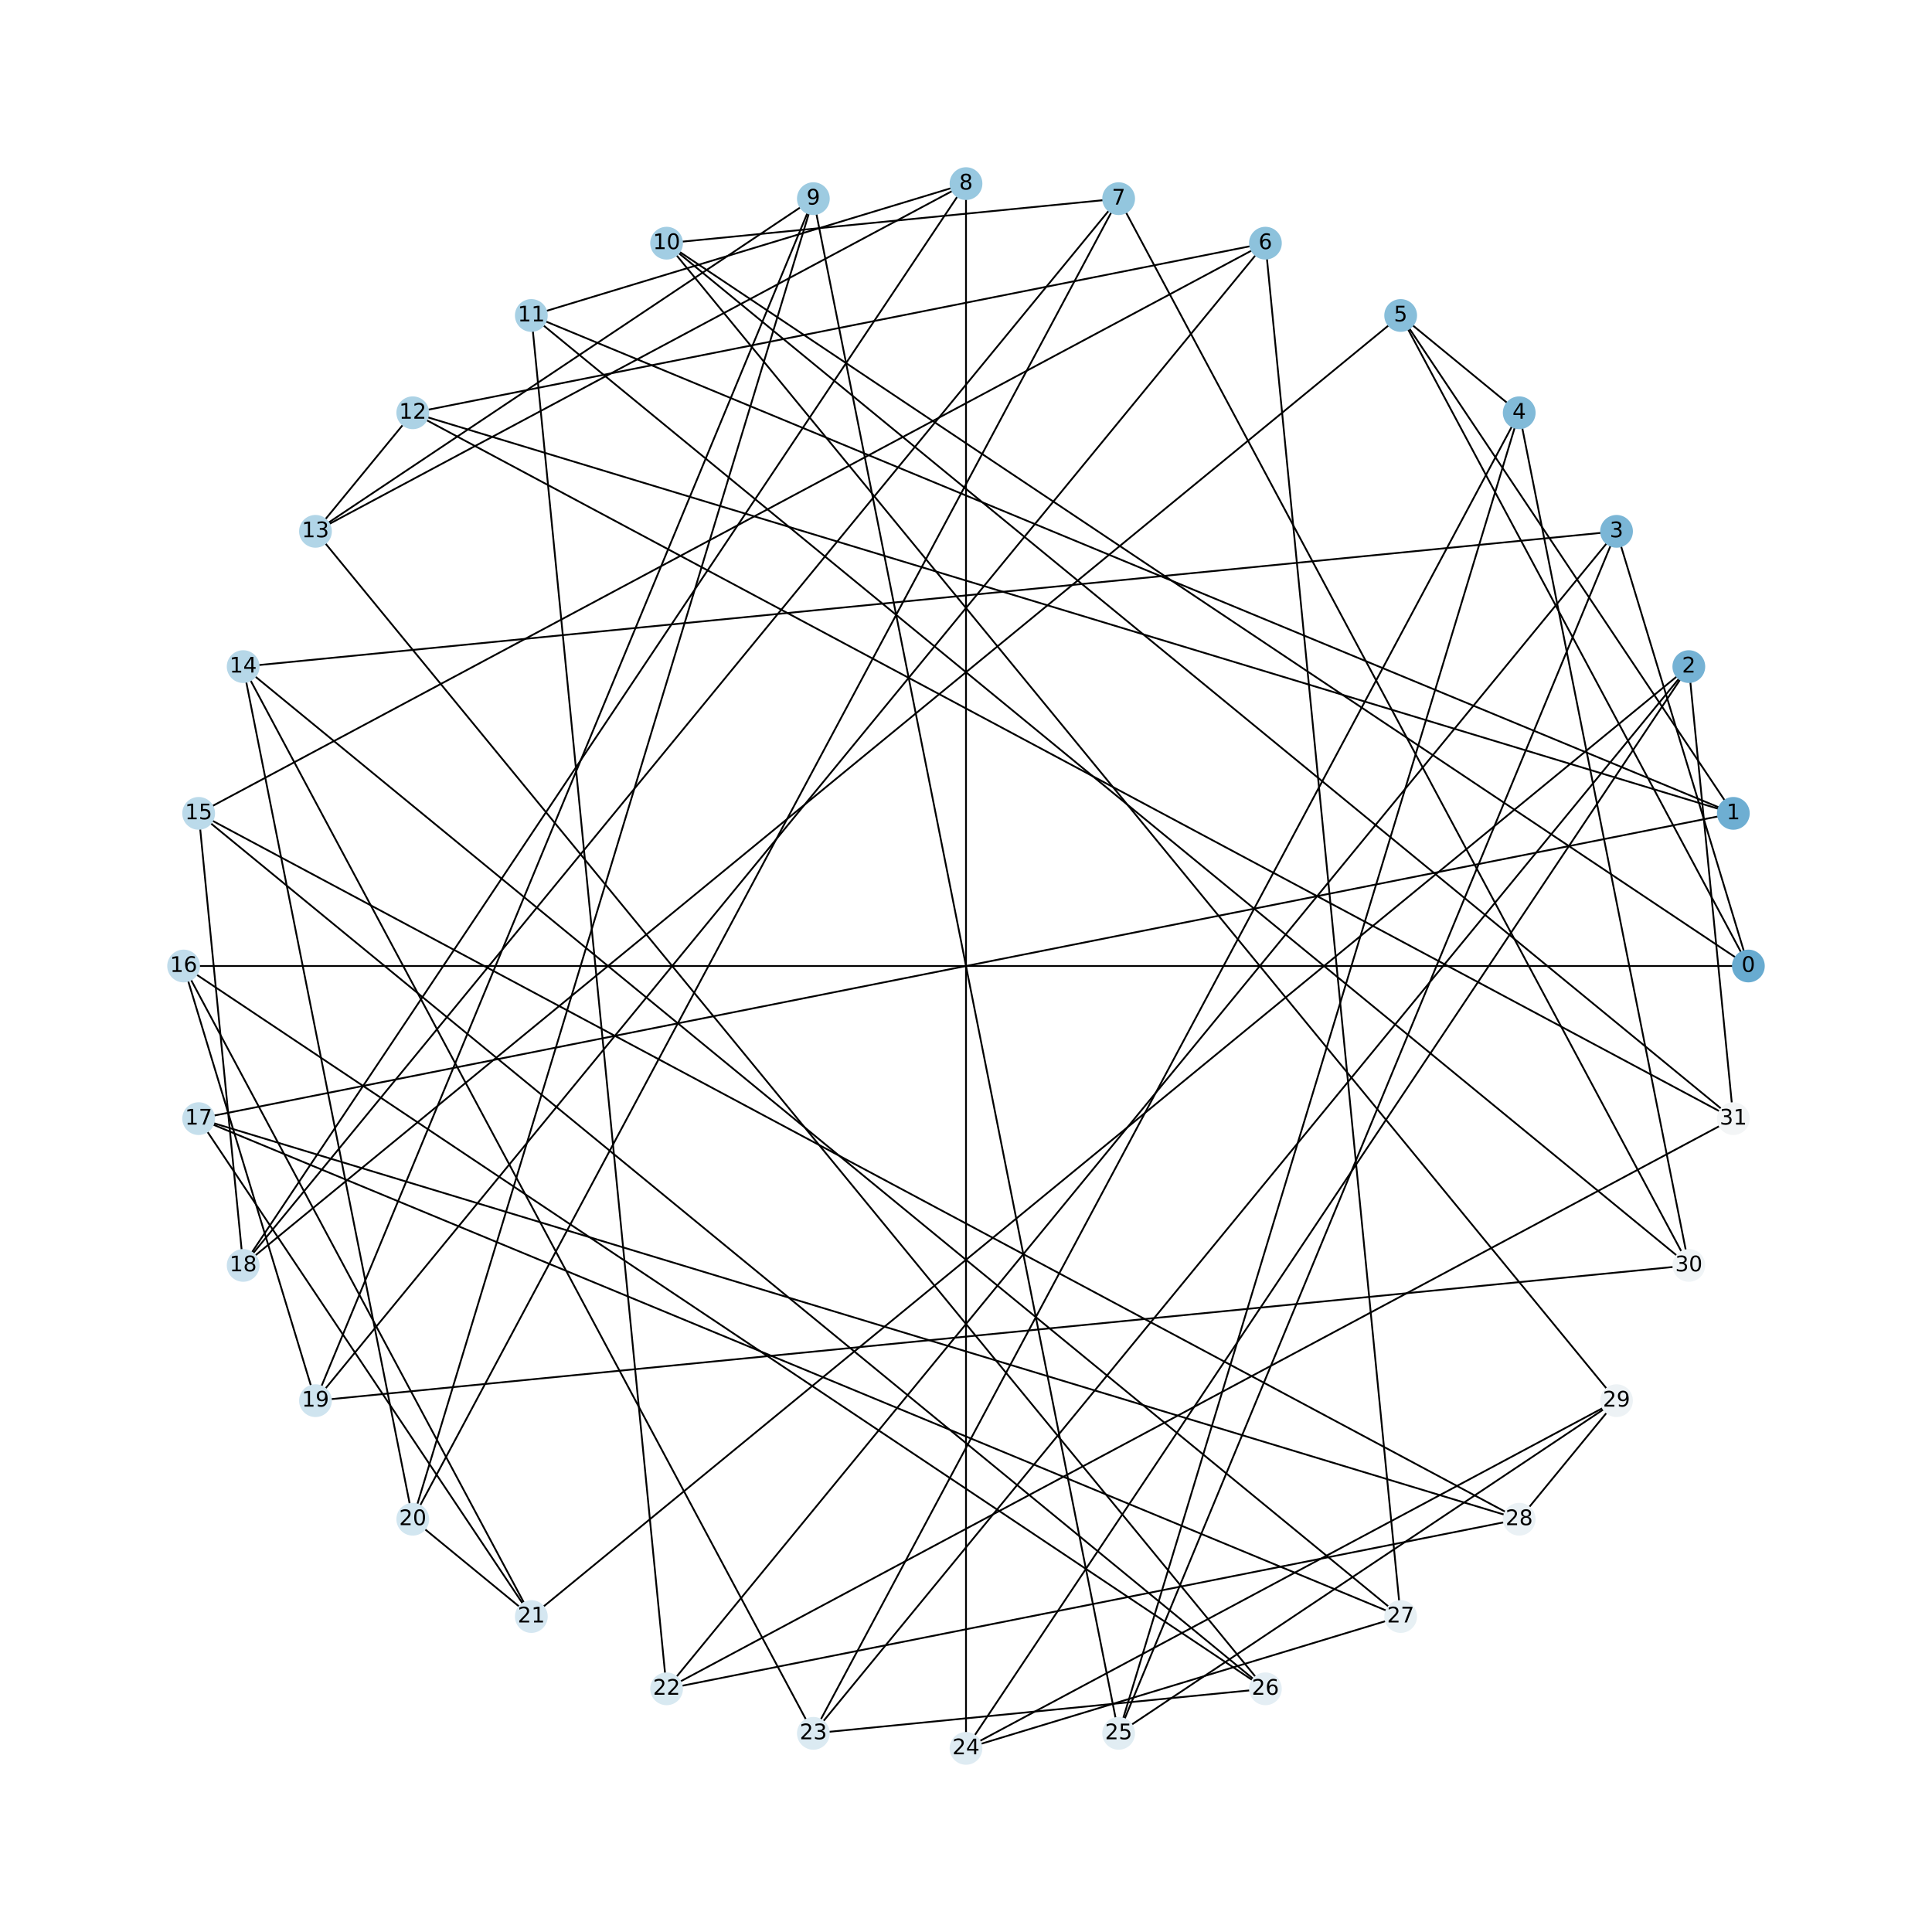
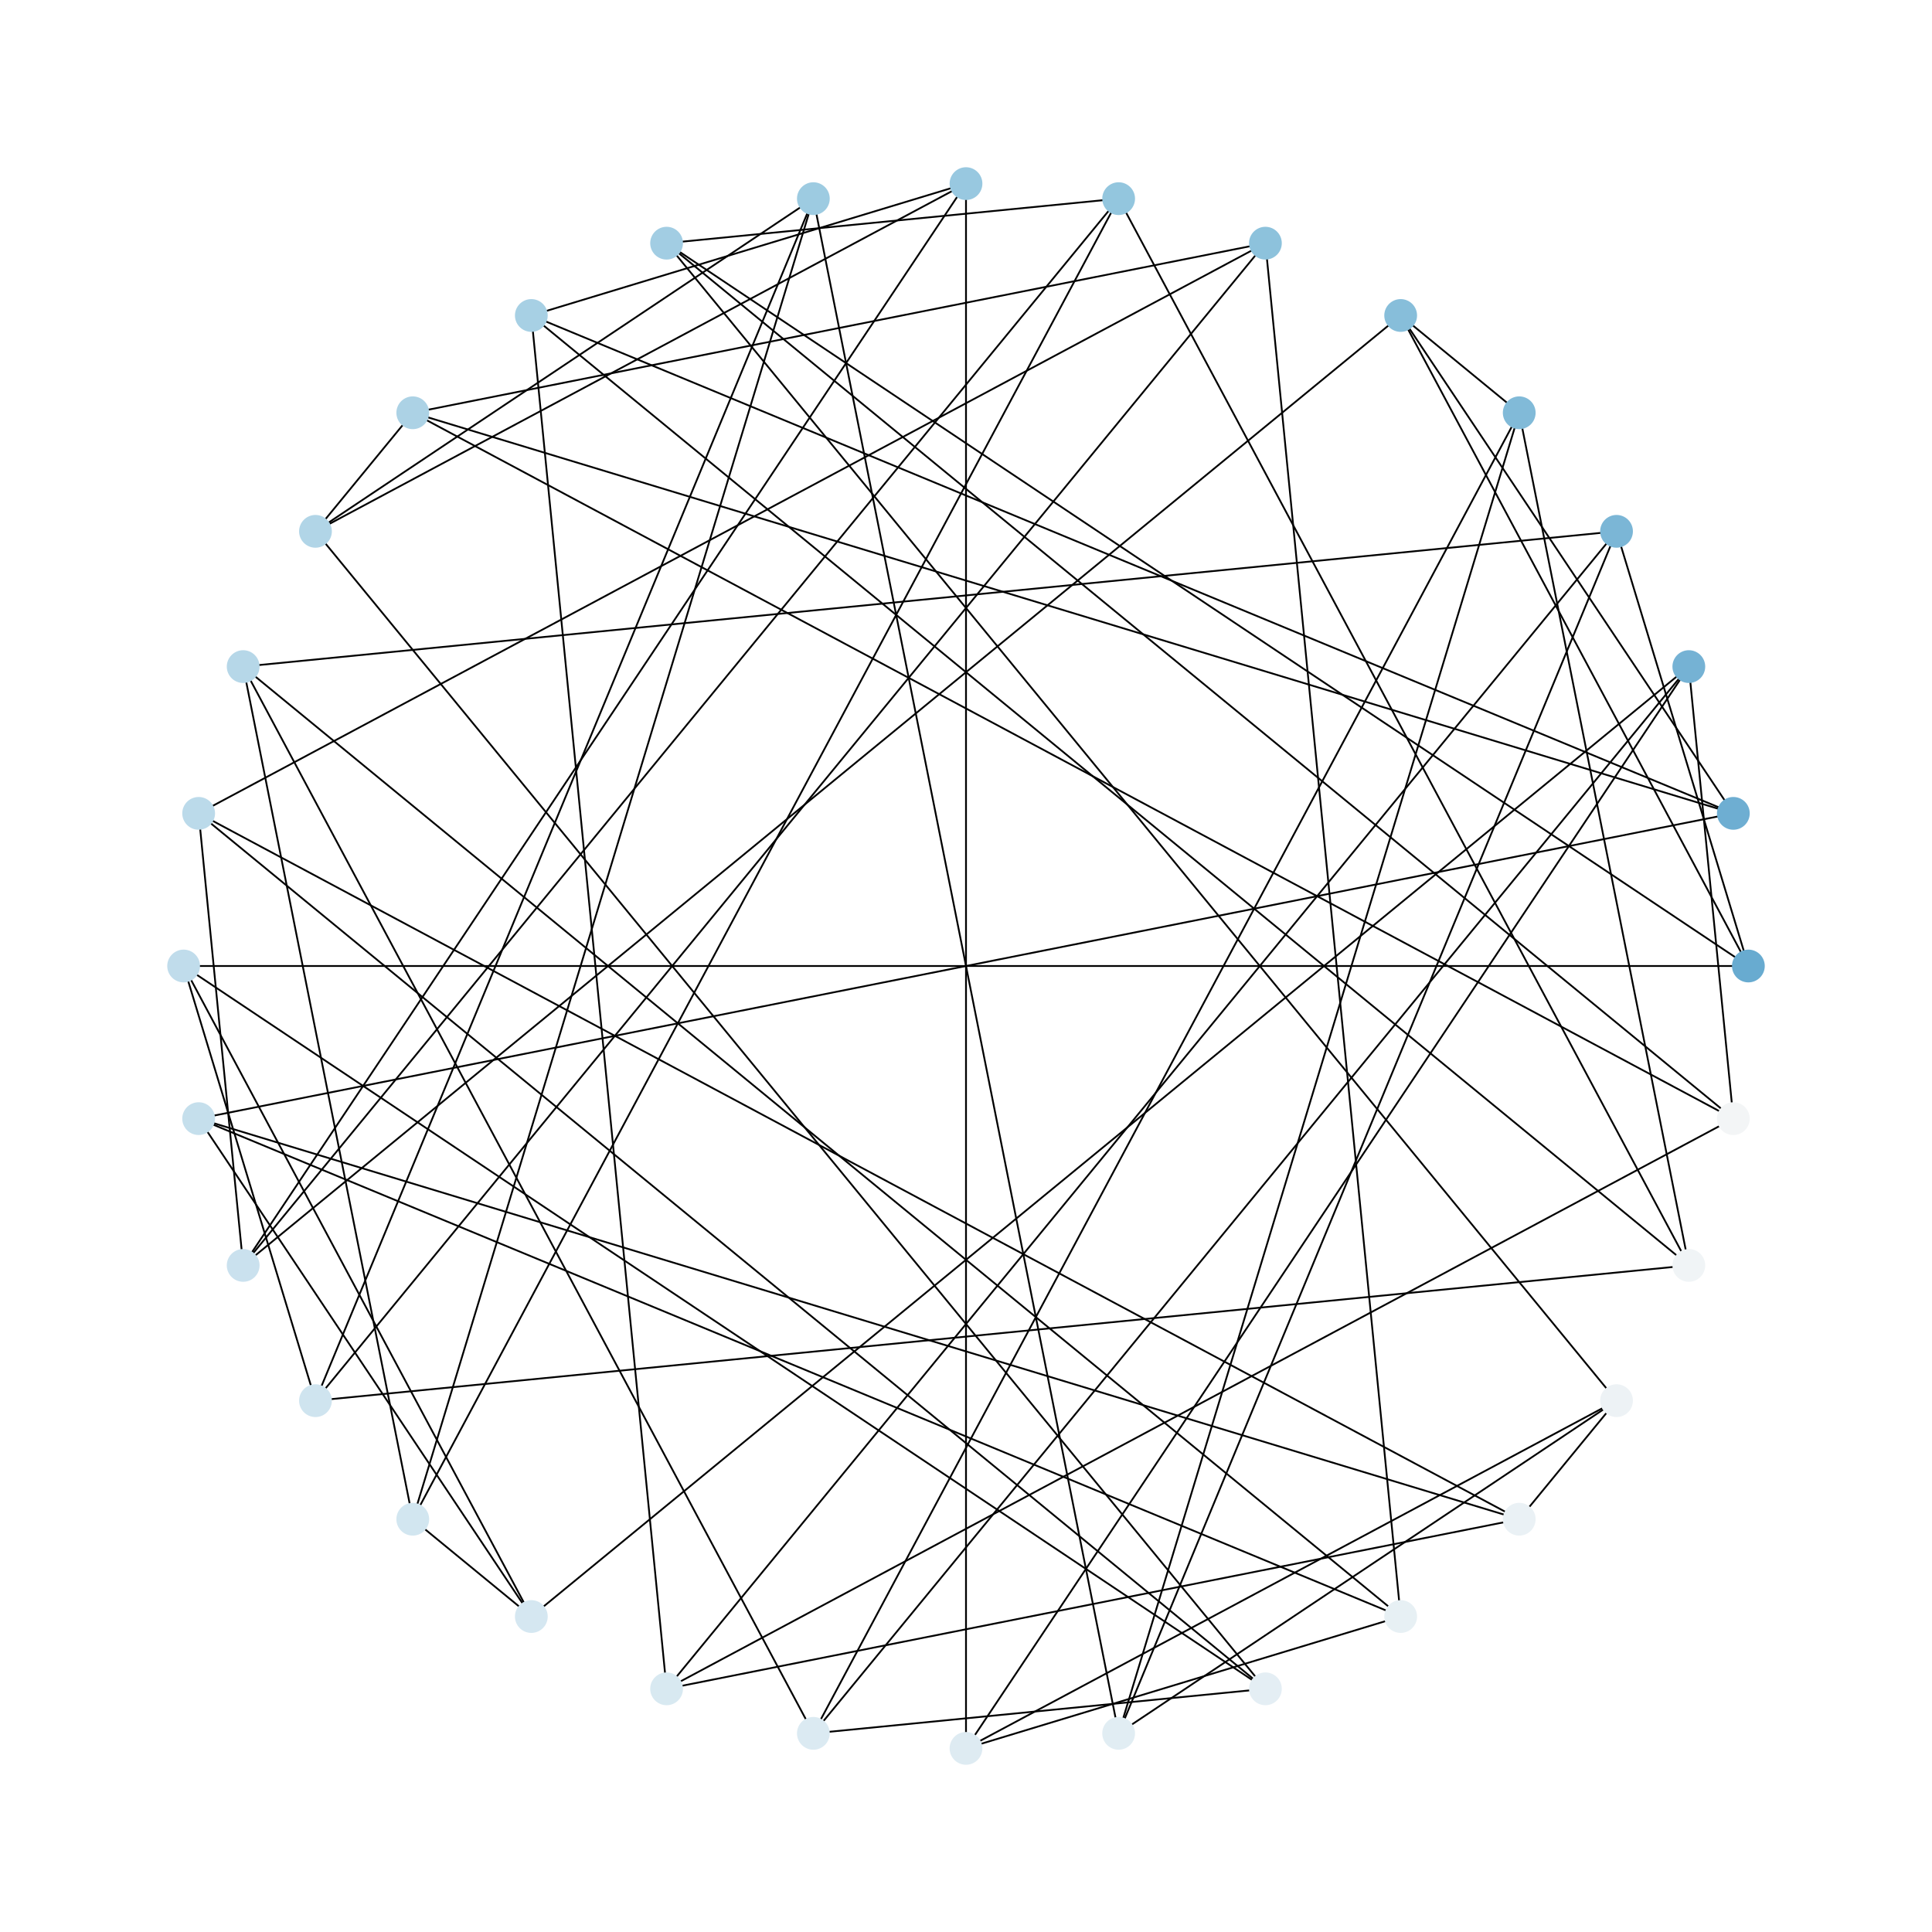
<svg xmlns="http://www.w3.org/2000/svg" xmlns:xlink="http://www.w3.org/1999/xlink" width="1080pt" height="1080pt" viewBox="0 0 1080 1080" version="1.1">
  <defs>
    <style type="text/css">*{stroke-linejoin: round; stroke-linecap: butt}</style>
  </defs>
  <g id="figure_1">
    <g id="patch_1">
      <path d="M 0 1080  L 1080 1080  L 1080 0  L 0 0  z " style="fill: #ffffff" />
    </g>
    <g id="axes_1">
      <g id="LineCollection_1">
-         <path d="M 977.355 540  L 102.645 540  " clip-path="url(#p666cc96cb4)" style="fill: none; stroke: #000000" />
-         <path d="M 977.355 540  L 903.648 297.018  " clip-path="url(#p666cc96cb4)" style="fill: none; stroke: #000000" />
-         <path d="M 977.355 540  L 372.631 135.936  " clip-path="url(#p666cc96cb4)" style="fill: none; stroke: #000000" />
-         <path d="M 977.355 540  L 782.982 176.352  " clip-path="url(#p666cc96cb4)" style="fill: none; stroke: #000000" />
-         <path d="M 102.645 540  L 176.352 782.982  " clip-path="url(#p666cc96cb4)" style="fill: none; stroke: #000000" />
-         <path d="M 102.645 540  L 707.369 944.064  " clip-path="url(#p666cc96cb4)" style="fill: none; stroke: #000000" />
-         <path d="M 102.645 540  L 297.018 903.648  " clip-path="url(#p666cc96cb4)" style="fill: none; stroke: #000000" />
-         <path d="M 903.648 297.018  L 135.936 372.631  " clip-path="url(#p666cc96cb4)" style="fill: none; stroke: #000000" />
-         <path d="M 903.648 297.018  L 625.324 968.952  " clip-path="url(#p666cc96cb4)" style="fill: none; stroke: #000000" />
-         <path d="M 903.648 297.018  L 372.631 944.064  " clip-path="url(#p666cc96cb4)" style="fill: none; stroke: #000000" />
-         <path d="M 372.631 135.936  L 625.324 111.048  " clip-path="url(#p666cc96cb4)" style="fill: none; stroke: #000000" />
-         <path d="M 372.631 135.936  L 968.952 625.324  " clip-path="url(#p666cc96cb4)" style="fill: none; stroke: #000000" />
-         <path d="M 372.631 135.936  L 903.648 782.982  " clip-path="url(#p666cc96cb4)" style="fill: none; stroke: #000000" />
-         <path d="M 782.982 176.352  L 968.952 454.676  " clip-path="url(#p666cc96cb4)" style="fill: none; stroke: #000000" />
-         <path d="M 782.982 176.352  L 849.257 230.743  " clip-path="url(#p666cc96cb4)" style="fill: none; stroke: #000000" />
-         <path d="M 782.982 176.352  L 135.936 707.369  " clip-path="url(#p666cc96cb4)" style="fill: none; stroke: #000000" />
-         <path d="M 968.952 454.676  L 111.048 625.324  " clip-path="url(#p666cc96cb4)" style="fill: none; stroke: #000000" />
-         <path d="M 968.952 454.676  L 230.743 230.743  " clip-path="url(#p666cc96cb4)" style="fill: none; stroke: #000000" />
-         <path d="M 968.952 454.676  L 297.018 176.352  " clip-path="url(#p666cc96cb4)" style="fill: none; stroke: #000000" />
-         <path d="M 111.048 625.324  L 297.018 903.648  " clip-path="url(#p666cc96cb4)" style="fill: none; stroke: #000000" />
-         <path d="M 111.048 625.324  L 849.257 849.257  " clip-path="url(#p666cc96cb4)" style="fill: none; stroke: #000000" />
-         <path d="M 111.048 625.324  L 782.982 903.648  " clip-path="url(#p666cc96cb4)" style="fill: none; stroke: #000000" />
-         <path d="M 230.743 230.743  L 707.369 135.936  " clip-path="url(#p666cc96cb4)" style="fill: none; stroke: #000000" />
-         <path d="M 230.743 230.743  L 968.952 625.324  " clip-path="url(#p666cc96cb4)" style="fill: none; stroke: #000000" />
-         <path d="M 230.743 230.743  L 176.352 297.018  " clip-path="url(#p666cc96cb4)" style="fill: none; stroke: #000000" />
-         <path d="M 297.018 176.352  L 540 102.645  " clip-path="url(#p666cc96cb4)" style="fill: none; stroke: #000000" />
-         <path d="M 297.018 176.352  L 372.631 944.064  " clip-path="url(#p666cc96cb4)" style="fill: none; stroke: #000000" />
-         <path d="M 297.018 176.352  L 944.064 707.369  " clip-path="url(#p666cc96cb4)" style="fill: none; stroke: #000000" />
-         <path d="M 944.064 372.631  L 454.676 968.952  " clip-path="url(#p666cc96cb4)" style="fill: none; stroke: #000000" />
-         <path d="M 944.064 372.631  L 968.952 625.324  " clip-path="url(#p666cc96cb4)" style="fill: none; stroke: #000000" />
-         <path d="M 944.064 372.631  L 540 977.355  " clip-path="url(#p666cc96cb4)" style="fill: none; stroke: #000000" />
-         <path d="M 944.064 372.631  L 297.018 903.648  " clip-path="url(#p666cc96cb4)" style="fill: none; stroke: #000000" />
-         <path d="M 454.676 968.952  L 849.257 230.743  " clip-path="url(#p666cc96cb4)" style="fill: none; stroke: #000000" />
-         <path d="M 454.676 968.952  L 135.936 372.631  " clip-path="url(#p666cc96cb4)" style="fill: none; stroke: #000000" />
-         <path d="M 454.676 968.952  L 707.369 944.064  " clip-path="url(#p666cc96cb4)" style="fill: none; stroke: #000000" />
-         <path d="M 968.952 625.324  L 372.631 944.064  " clip-path="url(#p666cc96cb4)" style="fill: none; stroke: #000000" />
-         <path d="M 540 977.355  L 540 102.645  " clip-path="url(#p666cc96cb4)" style="fill: none; stroke: #000000" />
-         <path d="M 540 977.355  L 782.982 903.648  " clip-path="url(#p666cc96cb4)" style="fill: none; stroke: #000000" />
-         <path d="M 540 977.355  L 903.648 782.982  " clip-path="url(#p666cc96cb4)" style="fill: none; stroke: #000000" />
-         <path d="M 297.018 903.648  L 230.743 849.257  " clip-path="url(#p666cc96cb4)" style="fill: none; stroke: #000000" />
-         <path d="M 135.936 372.631  L 782.982 903.648  " clip-path="url(#p666cc96cb4)" style="fill: none; stroke: #000000" />
-         <path d="M 135.936 372.631  L 230.743 849.257  " clip-path="url(#p666cc96cb4)" style="fill: none; stroke: #000000" />
-         <path d="M 625.324 968.952  L 849.257 230.743  " clip-path="url(#p666cc96cb4)" style="fill: none; stroke: #000000" />
-         <path d="M 625.324 968.952  L 454.676 111.048  " clip-path="url(#p666cc96cb4)" style="fill: none; stroke: #000000" />
-         <path d="M 625.324 968.952  L 903.648 782.982  " clip-path="url(#p666cc96cb4)" style="fill: none; stroke: #000000" />
-         <path d="M 372.631 944.064  L 849.257 849.257  " clip-path="url(#p666cc96cb4)" style="fill: none; stroke: #000000" />
-         <path d="M 849.257 230.743  L 944.064 707.369  " clip-path="url(#p666cc96cb4)" style="fill: none; stroke: #000000" />
-         <path d="M 944.064 707.369  L 625.324 111.048  " clip-path="url(#p666cc96cb4)" style="fill: none; stroke: #000000" />
-         <path d="M 944.064 707.369  L 176.352 782.982  " clip-path="url(#p666cc96cb4)" style="fill: none; stroke: #000000" />
-         <path d="M 135.936 707.369  L 625.324 111.048  " clip-path="url(#p666cc96cb4)" style="fill: none; stroke: #000000" />
-         <path d="M 135.936 707.369  L 540 102.645  " clip-path="url(#p666cc96cb4)" style="fill: none; stroke: #000000" />
-         <path d="M 135.936 707.369  L 111.048 454.676  " clip-path="url(#p666cc96cb4)" style="fill: none; stroke: #000000" />
-         <path d="M 707.369 135.936  L 176.352 782.982  " clip-path="url(#p666cc96cb4)" style="fill: none; stroke: #000000" />
-         <path d="M 707.369 135.936  L 782.982 903.648  " clip-path="url(#p666cc96cb4)" style="fill: none; stroke: #000000" />
-         <path d="M 707.369 135.936  L 111.048 454.676  " clip-path="url(#p666cc96cb4)" style="fill: none; stroke: #000000" />
-         <path d="M 176.352 782.982  L 454.676 111.048  " clip-path="url(#p666cc96cb4)" style="fill: none; stroke: #000000" />
-         <path d="M 111.048 454.676  L 849.257 849.257  " clip-path="url(#p666cc96cb4)" style="fill: none; stroke: #000000" />
-         <path d="M 111.048 454.676  L 707.369 944.064  " clip-path="url(#p666cc96cb4)" style="fill: none; stroke: #000000" />
-         <path d="M 625.324 111.048  L 230.743 849.257  " clip-path="url(#p666cc96cb4)" style="fill: none; stroke: #000000" />
-         <path d="M 230.743 849.257  L 454.676 111.048  " clip-path="url(#p666cc96cb4)" style="fill: none; stroke: #000000" />
-         <path d="M 540 102.645  L 176.352 297.018  " clip-path="url(#p666cc96cb4)" style="fill: none; stroke: #000000" />
-         <path d="M 176.352 297.018  L 454.676 111.048  " clip-path="url(#p666cc96cb4)" style="fill: none; stroke: #000000" />
-         <path d="M 176.352 297.018  L 707.369 944.064  " clip-path="url(#p666cc96cb4)" style="fill: none; stroke: #000000" />
-         <path d="M 903.648 782.982  L 849.257 849.257  " clip-path="url(#p666cc96cb4)" style="fill: none; stroke: #000000" />
+         <path d="M 977.355 540  L 102.645 540  " clip-path="url(#p5a6d6ef300)" style="fill: none; stroke: #000000" />
+         <path d="M 977.355 540  L 903.648 297.018  " clip-path="url(#p5a6d6ef300)" style="fill: none; stroke: #000000" />
+         <path d="M 977.355 540  L 372.631 135.936  " clip-path="url(#p5a6d6ef300)" style="fill: none; stroke: #000000" />
+         <path d="M 977.355 540  L 782.982 176.352  " clip-path="url(#p5a6d6ef300)" style="fill: none; stroke: #000000" />
+         <path d="M 102.645 540  L 176.352 782.982  " clip-path="url(#p5a6d6ef300)" style="fill: none; stroke: #000000" />
+         <path d="M 102.645 540  L 707.369 944.064  " clip-path="url(#p5a6d6ef300)" style="fill: none; stroke: #000000" />
+         <path d="M 102.645 540  L 297.018 903.648  " clip-path="url(#p5a6d6ef300)" style="fill: none; stroke: #000000" />
+         <path d="M 903.648 297.018  L 135.936 372.631  " clip-path="url(#p5a6d6ef300)" style="fill: none; stroke: #000000" />
+         <path d="M 903.648 297.018  L 625.324 968.952  " clip-path="url(#p5a6d6ef300)" style="fill: none; stroke: #000000" />
+         <path d="M 903.648 297.018  L 372.631 944.064  " clip-path="url(#p5a6d6ef300)" style="fill: none; stroke: #000000" />
+         <path d="M 372.631 135.936  L 625.324 111.048  " clip-path="url(#p5a6d6ef300)" style="fill: none; stroke: #000000" />
+         <path d="M 372.631 135.936  L 968.952 625.324  " clip-path="url(#p5a6d6ef300)" style="fill: none; stroke: #000000" />
+         <path d="M 372.631 135.936  L 903.648 782.982  " clip-path="url(#p5a6d6ef300)" style="fill: none; stroke: #000000" />
+         <path d="M 782.982 176.352  L 968.952 454.676  " clip-path="url(#p5a6d6ef300)" style="fill: none; stroke: #000000" />
+         <path d="M 782.982 176.352  L 849.257 230.743  " clip-path="url(#p5a6d6ef300)" style="fill: none; stroke: #000000" />
+         <path d="M 782.982 176.352  L 135.936 707.369  " clip-path="url(#p5a6d6ef300)" style="fill: none; stroke: #000000" />
+         <path d="M 968.952 454.676  L 111.048 625.324  " clip-path="url(#p5a6d6ef300)" style="fill: none; stroke: #000000" />
+         <path d="M 968.952 454.676  L 230.743 230.743  " clip-path="url(#p5a6d6ef300)" style="fill: none; stroke: #000000" />
+         <path d="M 968.952 454.676  L 297.018 176.352  " clip-path="url(#p5a6d6ef300)" style="fill: none; stroke: #000000" />
+         <path d="M 111.048 625.324  L 297.018 903.648  " clip-path="url(#p5a6d6ef300)" style="fill: none; stroke: #000000" />
+         <path d="M 111.048 625.324  L 849.257 849.257  " clip-path="url(#p5a6d6ef300)" style="fill: none; stroke: #000000" />
+         <path d="M 111.048 625.324  L 782.982 903.648  " clip-path="url(#p5a6d6ef300)" style="fill: none; stroke: #000000" />
+         <path d="M 230.743 230.743  L 707.369 135.936  " clip-path="url(#p5a6d6ef300)" style="fill: none; stroke: #000000" />
+         <path d="M 230.743 230.743  L 968.952 625.324  " clip-path="url(#p5a6d6ef300)" style="fill: none; stroke: #000000" />
+         <path d="M 230.743 230.743  L 176.352 297.018  " clip-path="url(#p5a6d6ef300)" style="fill: none; stroke: #000000" />
+         <path d="M 297.018 176.352  L 540 102.645  " clip-path="url(#p5a6d6ef300)" style="fill: none; stroke: #000000" />
+         <path d="M 297.018 176.352  L 372.631 944.064  " clip-path="url(#p5a6d6ef300)" style="fill: none; stroke: #000000" />
+         <path d="M 297.018 176.352  L 944.064 707.369  " clip-path="url(#p5a6d6ef300)" style="fill: none; stroke: #000000" />
+         <path d="M 944.064 372.631  L 454.676 968.952  " clip-path="url(#p5a6d6ef300)" style="fill: none; stroke: #000000" />
+         <path d="M 944.064 372.631  L 968.952 625.324  " clip-path="url(#p5a6d6ef300)" style="fill: none; stroke: #000000" />
+         <path d="M 944.064 372.631  L 540 977.355  " clip-path="url(#p5a6d6ef300)" style="fill: none; stroke: #000000" />
+         <path d="M 944.064 372.631  L 297.018 903.648  " clip-path="url(#p5a6d6ef300)" style="fill: none; stroke: #000000" />
+         <path d="M 454.676 968.952  L 849.257 230.743  " clip-path="url(#p5a6d6ef300)" style="fill: none; stroke: #000000" />
+         <path d="M 454.676 968.952  L 135.936 372.631  " clip-path="url(#p5a6d6ef300)" style="fill: none; stroke: #000000" />
+         <path d="M 454.676 968.952  L 707.369 944.064  " clip-path="url(#p5a6d6ef300)" style="fill: none; stroke: #000000" />
+         <path d="M 968.952 625.324  L 372.631 944.064  " clip-path="url(#p5a6d6ef300)" style="fill: none; stroke: #000000" />
+         <path d="M 540 977.355  L 540 102.645  " clip-path="url(#p5a6d6ef300)" style="fill: none; stroke: #000000" />
+         <path d="M 540 977.355  L 782.982 903.648  " clip-path="url(#p5a6d6ef300)" style="fill: none; stroke: #000000" />
+         <path d="M 540 977.355  L 903.648 782.982  " clip-path="url(#p5a6d6ef300)" style="fill: none; stroke: #000000" />
+         <path d="M 297.018 903.648  L 230.743 849.257  " clip-path="url(#p5a6d6ef300)" style="fill: none; stroke: #000000" />
+         <path d="M 135.936 372.631  L 782.982 903.648  " clip-path="url(#p5a6d6ef300)" style="fill: none; stroke: #000000" />
+         <path d="M 135.936 372.631  L 230.743 849.257  " clip-path="url(#p5a6d6ef300)" style="fill: none; stroke: #000000" />
+         <path d="M 625.324 968.952  L 849.257 230.743  " clip-path="url(#p5a6d6ef300)" style="fill: none; stroke: #000000" />
+         <path d="M 625.324 968.952  L 454.676 111.048  " clip-path="url(#p5a6d6ef300)" style="fill: none; stroke: #000000" />
+         <path d="M 625.324 968.952  L 903.648 782.982  " clip-path="url(#p5a6d6ef300)" style="fill: none; stroke: #000000" />
+         <path d="M 372.631 944.064  L 849.257 849.257  " clip-path="url(#p5a6d6ef300)" style="fill: none; stroke: #000000" />
+         <path d="M 849.257 230.743  L 944.064 707.369  " clip-path="url(#p5a6d6ef300)" style="fill: none; stroke: #000000" />
+         <path d="M 944.064 707.369  L 625.324 111.048  " clip-path="url(#p5a6d6ef300)" style="fill: none; stroke: #000000" />
+         <path d="M 944.064 707.369  L 176.352 782.982  " clip-path="url(#p5a6d6ef300)" style="fill: none; stroke: #000000" />
+         <path d="M 135.936 707.369  L 625.324 111.048  " clip-path="url(#p5a6d6ef300)" style="fill: none; stroke: #000000" />
+         <path d="M 135.936 707.369  L 540 102.645  " clip-path="url(#p5a6d6ef300)" style="fill: none; stroke: #000000" />
+         <path d="M 135.936 707.369  L 111.048 454.676  " clip-path="url(#p5a6d6ef300)" style="fill: none; stroke: #000000" />
+         <path d="M 707.369 135.936  L 176.352 782.982  " clip-path="url(#p5a6d6ef300)" style="fill: none; stroke: #000000" />
+         <path d="M 707.369 135.936  L 782.982 903.648  " clip-path="url(#p5a6d6ef300)" style="fill: none; stroke: #000000" />
+         <path d="M 707.369 135.936  L 111.048 454.676  " clip-path="url(#p5a6d6ef300)" style="fill: none; stroke: #000000" />
+         <path d="M 176.352 782.982  L 454.676 111.048  " clip-path="url(#p5a6d6ef300)" style="fill: none; stroke: #000000" />
+         <path d="M 111.048 454.676  L 849.257 849.257  " clip-path="url(#p5a6d6ef300)" style="fill: none; stroke: #000000" />
+         <path d="M 111.048 454.676  L 707.369 944.064  " clip-path="url(#p5a6d6ef300)" style="fill: none; stroke: #000000" />
+         <path d="M 625.324 111.048  L 230.743 849.257  " clip-path="url(#p5a6d6ef300)" style="fill: none; stroke: #000000" />
+         <path d="M 230.743 849.257  L 454.676 111.048  " clip-path="url(#p5a6d6ef300)" style="fill: none; stroke: #000000" />
+         <path d="M 540 102.645  L 176.352 297.018  " clip-path="url(#p5a6d6ef300)" style="fill: none; stroke: #000000" />
+         <path d="M 176.352 297.018  L 454.676 111.048  " clip-path="url(#p5a6d6ef300)" style="fill: none; stroke: #000000" />
+         <path d="M 176.352 297.018  L 707.369 944.064  " clip-path="url(#p5a6d6ef300)" style="fill: none; stroke: #000000" />
+         <path d="M 903.648 782.982  L 849.257 849.257  " clip-path="url(#p5a6d6ef300)" style="fill: none; stroke: #000000" />
      </g>
      <g id="PathCollection_1">
        <defs>
-           <path id="C0_0_6e56ae3060" d="M 0 8.66  C 2.297 8.66 4.5 7.748 6.124 6.124  C 7.748 4.5 8.66 2.297 8.66 -0  C 8.66 -2.297 7.748 -4.5 6.124 -6.124  C 4.5 -7.748 2.297 -8.66 0 -8.66  C -2.297 -8.66 -4.5 -7.748 -6.124 -6.124  C -7.748 -4.5 -8.66 -2.297 -8.66 0  C -8.66 2.297 -7.748 4.5 -6.124 6.124  C -4.5 7.748 -2.297 8.66 0 8.66  z " />
+           <path id="C0_0_132dcc57a0" d="M 0 8.66  C 2.297 8.66 4.5 7.748 6.124 6.124  C 7.748 4.5 8.66 2.297 8.66 -0  C 8.66 -2.297 7.748 -4.5 6.124 -6.124  C 4.5 -7.748 2.297 -8.66 0 -8.66  C -2.297 -8.66 -4.5 -7.748 -6.124 -6.124  C -7.748 -4.5 -8.66 -2.297 -8.66 0  C -8.66 2.297 -7.748 4.5 -6.124 6.124  C -4.5 7.748 -2.297 8.66 0 8.66  z " />
        </defs>
-         <g clip-path="url(#p666cc96cb4)">
-           <use xlink:href="#C0_0_6e56ae3060" x="977.355" y="540" style="fill: #68abd0; stroke: #68abd0" />
+         <g clip-path="url(#p5a6d6ef300)">
+           <use xlink:href="#C0_0_132dcc57a0" x="977.355" y="540" style="fill: #68abd0; stroke: #68abd0" />
        </g>
-         <g clip-path="url(#p666cc96cb4)">
-           <use xlink:href="#C0_0_6e56ae3060" x="102.645" y="540" style="fill: #c0dceb; stroke: #c0dceb" />
+         <g clip-path="url(#p5a6d6ef300)">
+           <use xlink:href="#C0_0_132dcc57a0" x="102.645" y="540" style="fill: #c0dceb; stroke: #c0dceb" />
        </g>
-         <g clip-path="url(#p666cc96cb4)">
-           <use xlink:href="#C0_0_6e56ae3060" x="903.648" y="297.018" style="fill: #7bb6d6; stroke: #7bb6d6" />
+         <g clip-path="url(#p5a6d6ef300)">
+           <use xlink:href="#C0_0_132dcc57a0" x="903.648" y="297.018" style="fill: #7bb6d6; stroke: #7bb6d6" />
        </g>
-         <g clip-path="url(#p666cc96cb4)">
-           <use xlink:href="#C0_0_6e56ae3060" x="372.631" y="135.936" style="fill: #a2cde3; stroke: #a2cde3" />
+         <g clip-path="url(#p5a6d6ef300)">
+           <use xlink:href="#C0_0_132dcc57a0" x="372.631" y="135.936" style="fill: #a2cde3; stroke: #a2cde3" />
        </g>
-         <g clip-path="url(#p666cc96cb4)">
-           <use xlink:href="#C0_0_6e56ae3060" x="782.982" y="176.352" style="fill: #87beda; stroke: #87beda" />
+         <g clip-path="url(#p5a6d6ef300)">
+           <use xlink:href="#C0_0_132dcc57a0" x="782.982" y="176.352" style="fill: #87beda; stroke: #87beda" />
        </g>
-         <g clip-path="url(#p666cc96cb4)">
-           <use xlink:href="#C0_0_6e56ae3060" x="968.952" y="454.676" style="fill: #6eaed2; stroke: #6eaed2" />
+         <g clip-path="url(#p5a6d6ef300)">
+           <use xlink:href="#C0_0_132dcc57a0" x="968.952" y="454.676" style="fill: #6eaed2; stroke: #6eaed2" />
        </g>
-         <g clip-path="url(#p666cc96cb4)">
-           <use xlink:href="#C0_0_6e56ae3060" x="111.048" y="625.324" style="fill: #c5dfec; stroke: #c5dfec" />
+         <g clip-path="url(#p5a6d6ef300)">
+           <use xlink:href="#C0_0_132dcc57a0" x="111.048" y="625.324" style="fill: #c5dfec; stroke: #c5dfec" />
        </g>
-         <g clip-path="url(#p666cc96cb4)">
-           <use xlink:href="#C0_0_6e56ae3060" x="230.743" y="230.743" style="fill: #acd2e5; stroke: #acd2e5" />
+         <g clip-path="url(#p5a6d6ef300)">
+           <use xlink:href="#C0_0_132dcc57a0" x="230.743" y="230.743" style="fill: #acd2e5; stroke: #acd2e5" />
        </g>
-         <g clip-path="url(#p666cc96cb4)">
-           <use xlink:href="#C0_0_6e56ae3060" x="297.018" y="176.352" style="fill: #a7d0e4; stroke: #a7d0e4" />
+         <g clip-path="url(#p5a6d6ef300)">
+           <use xlink:href="#C0_0_132dcc57a0" x="297.018" y="176.352" style="fill: #a7d0e4; stroke: #a7d0e4" />
        </g>
-         <g clip-path="url(#p666cc96cb4)">
-           <use xlink:href="#C0_0_6e56ae3060" x="944.064" y="372.631" style="fill: #75b2d4; stroke: #75b2d4" />
+         <g clip-path="url(#p5a6d6ef300)">
+           <use xlink:href="#C0_0_132dcc57a0" x="944.064" y="372.631" style="fill: #75b2d4; stroke: #75b2d4" />
        </g>
-         <g clip-path="url(#p666cc96cb4)">
-           <use xlink:href="#C0_0_6e56ae3060" x="454.676" y="968.952" style="fill: #dbeaf2; stroke: #dbeaf2" />
+         <g clip-path="url(#p5a6d6ef300)">
+           <use xlink:href="#C0_0_132dcc57a0" x="454.676" y="968.952" style="fill: #dbeaf2; stroke: #dbeaf2" />
        </g>
-         <g clip-path="url(#p666cc96cb4)">
-           <use xlink:href="#C0_0_6e56ae3060" x="968.952" y="625.324" style="fill: #f3f5f6; stroke: #f3f5f6" />
+         <g clip-path="url(#p5a6d6ef300)">
+           <use xlink:href="#C0_0_132dcc57a0" x="968.952" y="625.324" style="fill: #f3f5f6; stroke: #f3f5f6" />
        </g>
-         <g clip-path="url(#p666cc96cb4)">
-           <use xlink:href="#C0_0_6e56ae3060" x="540" y="977.355" style="fill: #deebf2; stroke: #deebf2" />
+         <g clip-path="url(#p5a6d6ef300)">
+           <use xlink:href="#C0_0_132dcc57a0" x="540" y="977.355" style="fill: #deebf2; stroke: #deebf2" />
        </g>
-         <g clip-path="url(#p666cc96cb4)">
-           <use xlink:href="#C0_0_6e56ae3060" x="297.018" y="903.648" style="fill: #d5e7f1; stroke: #d5e7f1" />
+         <g clip-path="url(#p5a6d6ef300)">
+           <use xlink:href="#C0_0_132dcc57a0" x="297.018" y="903.648" style="fill: #d5e7f1; stroke: #d5e7f1" />
        </g>
-         <g clip-path="url(#p666cc96cb4)">
-           <use xlink:href="#C0_0_6e56ae3060" x="135.936" y="372.631" style="fill: #b6d7e8; stroke: #b6d7e8" />
+         <g clip-path="url(#p5a6d6ef300)">
+           <use xlink:href="#C0_0_132dcc57a0" x="135.936" y="372.631" style="fill: #b6d7e8; stroke: #b6d7e8" />
        </g>
-         <g clip-path="url(#p666cc96cb4)">
-           <use xlink:href="#C0_0_6e56ae3060" x="625.324" y="968.952" style="fill: #e1edf3; stroke: #e1edf3" />
+         <g clip-path="url(#p5a6d6ef300)">
+           <use xlink:href="#C0_0_132dcc57a0" x="625.324" y="968.952" style="fill: #e1edf3; stroke: #e1edf3" />
        </g>
-         <g clip-path="url(#p666cc96cb4)">
-           <use xlink:href="#C0_0_6e56ae3060" x="372.631" y="944.064" style="fill: #d8e9f1; stroke: #d8e9f1" />
+         <g clip-path="url(#p5a6d6ef300)">
+           <use xlink:href="#C0_0_132dcc57a0" x="372.631" y="944.064" style="fill: #d8e9f1; stroke: #d8e9f1" />
        </g>
-         <g clip-path="url(#p666cc96cb4)">
-           <use xlink:href="#C0_0_6e56ae3060" x="849.257" y="230.743" style="fill: #81bad8; stroke: #81bad8" />
+         <g clip-path="url(#p5a6d6ef300)">
+           <use xlink:href="#C0_0_132dcc57a0" x="849.257" y="230.743" style="fill: #81bad8; stroke: #81bad8" />
        </g>
-         <g clip-path="url(#p666cc96cb4)">
-           <use xlink:href="#C0_0_6e56ae3060" x="944.064" y="707.369" style="fill: #f0f4f6; stroke: #f0f4f6" />
+         <g clip-path="url(#p5a6d6ef300)">
+           <use xlink:href="#C0_0_132dcc57a0" x="944.064" y="707.369" style="fill: #f0f4f6; stroke: #f0f4f6" />
        </g>
-         <g clip-path="url(#p666cc96cb4)">
-           <use xlink:href="#C0_0_6e56ae3060" x="135.936" y="707.369" style="fill: #cae1ee; stroke: #cae1ee" />
+         <g clip-path="url(#p5a6d6ef300)">
+           <use xlink:href="#C0_0_132dcc57a0" x="135.936" y="707.369" style="fill: #cae1ee; stroke: #cae1ee" />
        </g>
-         <g clip-path="url(#p666cc96cb4)">
-           <use xlink:href="#C0_0_6e56ae3060" x="707.369" y="135.936" style="fill: #8dc2dc; stroke: #8dc2dc" />
+         <g clip-path="url(#p5a6d6ef300)">
+           <use xlink:href="#C0_0_132dcc57a0" x="707.369" y="135.936" style="fill: #8dc2dc; stroke: #8dc2dc" />
        </g>
-         <g clip-path="url(#p666cc96cb4)">
-           <use xlink:href="#C0_0_6e56ae3060" x="176.352" y="782.982" style="fill: #cfe4ef; stroke: #cfe4ef" />
+         <g clip-path="url(#p5a6d6ef300)">
+           <use xlink:href="#C0_0_132dcc57a0" x="176.352" y="782.982" style="fill: #cfe4ef; stroke: #cfe4ef" />
        </g>
-         <g clip-path="url(#p666cc96cb4)">
-           <use xlink:href="#C0_0_6e56ae3060" x="782.982" y="903.648" style="fill: #e7f0f4; stroke: #e7f0f4" />
+         <g clip-path="url(#p5a6d6ef300)">
+           <use xlink:href="#C0_0_132dcc57a0" x="782.982" y="903.648" style="fill: #e7f0f4; stroke: #e7f0f4" />
        </g>
-         <g clip-path="url(#p666cc96cb4)">
-           <use xlink:href="#C0_0_6e56ae3060" x="111.048" y="454.676" style="fill: #bbdaea; stroke: #bbdaea" />
+         <g clip-path="url(#p5a6d6ef300)">
+           <use xlink:href="#C0_0_132dcc57a0" x="111.048" y="454.676" style="fill: #bbdaea; stroke: #bbdaea" />
        </g>
-         <g clip-path="url(#p666cc96cb4)">
-           <use xlink:href="#C0_0_6e56ae3060" x="625.324" y="111.048" style="fill: #93c6de; stroke: #93c6de" />
+         <g clip-path="url(#p5a6d6ef300)">
+           <use xlink:href="#C0_0_132dcc57a0" x="625.324" y="111.048" style="fill: #93c6de; stroke: #93c6de" />
        </g>
-         <g clip-path="url(#p666cc96cb4)">
-           <use xlink:href="#C0_0_6e56ae3060" x="230.743" y="849.257" style="fill: #d2e6f0; stroke: #d2e6f0" />
+         <g clip-path="url(#p5a6d6ef300)">
+           <use xlink:href="#C0_0_132dcc57a0" x="230.743" y="849.257" style="fill: #d2e6f0; stroke: #d2e6f0" />
        </g>
-         <g clip-path="url(#p666cc96cb4)">
-           <use xlink:href="#C0_0_6e56ae3060" x="540" y="102.645" style="fill: #98c8e0; stroke: #98c8e0" />
+         <g clip-path="url(#p5a6d6ef300)">
+           <use xlink:href="#C0_0_132dcc57a0" x="540" y="102.645" style="fill: #98c8e0; stroke: #98c8e0" />
        </g>
-         <g clip-path="url(#p666cc96cb4)">
-           <use xlink:href="#C0_0_6e56ae3060" x="176.352" y="297.018" style="fill: #b1d5e7; stroke: #b1d5e7" />
+         <g clip-path="url(#p5a6d6ef300)">
+           <use xlink:href="#C0_0_132dcc57a0" x="176.352" y="297.018" style="fill: #b1d5e7; stroke: #b1d5e7" />
        </g>
-         <g clip-path="url(#p666cc96cb4)">
-           <use xlink:href="#C0_0_6e56ae3060" x="454.676" y="111.048" style="fill: #9dcbe1; stroke: #9dcbe1" />
+         <g clip-path="url(#p5a6d6ef300)">
+           <use xlink:href="#C0_0_132dcc57a0" x="454.676" y="111.048" style="fill: #9dcbe1; stroke: #9dcbe1" />
        </g>
-         <g clip-path="url(#p666cc96cb4)">
-           <use xlink:href="#C0_0_6e56ae3060" x="903.648" y="782.982" style="fill: #edf2f5; stroke: #edf2f5" />
+         <g clip-path="url(#p5a6d6ef300)">
+           <use xlink:href="#C0_0_132dcc57a0" x="903.648" y="782.982" style="fill: #edf2f5; stroke: #edf2f5" />
        </g>
-         <g clip-path="url(#p666cc96cb4)">
-           <use xlink:href="#C0_0_6e56ae3060" x="707.369" y="944.064" style="fill: #e4eef4; stroke: #e4eef4" />
+         <g clip-path="url(#p5a6d6ef300)">
+           <use xlink:href="#C0_0_132dcc57a0" x="707.369" y="944.064" style="fill: #e4eef4; stroke: #e4eef4" />
        </g>
-         <g clip-path="url(#p666cc96cb4)">
-           <use xlink:href="#C0_0_6e56ae3060" x="849.257" y="849.257" style="fill: #eaf1f5; stroke: #eaf1f5" />
-         </g>
-       </g>
-       <g id="text_1">
-         <g clip-path="url(#p666cc96cb4)">
-           <g transform="translate(973.5379 543.3112)scale(0.12 -0.12)">
-             <defs>
-               <path id="DejaVuSans-30" d="M 2034 4250  Q 1547 4250 1301 3770  Q 1056 3291 1056 2328  Q 1056 1369 1301 889  Q 1547 409 2034 409  Q 2525 409 2770 889  Q 3016 1369 3016 2328  Q 3016 3291 2770 3770  Q 2525 4250 2034 4250  z M 2034 4750  Q 2819 4750 3233 4129  Q 3647 3509 3647 2328  Q 3647 1150 3233 529  Q 2819 -91 2034 -91  Q 1250 -91 836 529  Q 422 1150 422 2328  Q 422 3509 836 4129  Q 1250 4750 2034 4750  z " transform="scale(0.015625)" />
-             </defs>
-             <use xlink:href="#DejaVuSans-30" />
-           </g>
-         </g>
-       </g>
-       <g id="text_2">
-         <g clip-path="url(#p666cc96cb4)">
-           <g transform="translate(95.00963 543.3113)scale(0.12 -0.12)">
-             <defs>
-               <path id="DejaVuSans-31" d="M 794 531  L 1825 531  L 1825 4091  L 703 3866  L 703 4441  L 1819 4666  L 2450 4666  L 2450 531  L 3481 531  L 3481 0  L 794 0  L 794 531  z " transform="scale(0.015625)" />
-               <path id="DejaVuSans-36" d="M 2113 2584  Q 1688 2584 1439 2293  Q 1191 2003 1191 1497  Q 1191 994 1439 701  Q 1688 409 2113 409  Q 2538 409 2786 701  Q 3034 994 3034 1497  Q 3034 2003 2786 2293  Q 2538 2584 2113 2584  z M 3366 4563  L 3366 3988  Q 3128 4100 2886 4159  Q 2644 4219 2406 4219  Q 1781 4219 1451 3797  Q 1122 3375 1075 2522  Q 1259 2794 1537 2939  Q 1816 3084 2150 3084  Q 2853 3084 3261 2657  Q 3669 2231 3669 1497  Q 3669 778 3244 343  Q 2819 -91 2113 -91  Q 1303 -91 875 529  Q 447 1150 447 2328  Q 447 3434 972 4092  Q 1497 4750 2381 4750  Q 2619 4750 2861 4703  Q 3103 4656 3366 4563  z " transform="scale(0.015625)" />
-             </defs>
-             <use xlink:href="#DejaVuSans-31" />
-             <use xlink:href="#DejaVuSans-36" x="63.623" />
-           </g>
-         </g>
-       </g>
-       <g id="text_3">
-         <g clip-path="url(#p666cc96cb4)">
-           <g transform="translate(899.8302 300.3296)scale(0.12 -0.12)">
-             <defs>
-               <path id="DejaVuSans-33" d="M 2597 2516  Q 3050 2419 3304 2112  Q 3559 1806 3559 1356  Q 3559 666 3084 287  Q 2609 -91 1734 -91  Q 1441 -91 1130 -33  Q 819 25 488 141  L 488 750  Q 750 597 1062 519  Q 1375 441 1716 441  Q 2309 441 2620 675  Q 2931 909 2931 1356  Q 2931 1769 2642 2001  Q 2353 2234 1838 2234  L 1294 2234  L 1294 2753  L 1863 2753  Q 2328 2753 2575 2939  Q 2822 3125 2822 3475  Q 2822 3834 2567 4026  Q 2313 4219 1838 4219  Q 1578 4219 1281 4162  Q 984 4106 628 3988  L 628 4550  Q 988 4650 1302 4700  Q 1616 4750 1894 4750  Q 2613 4750 3031 4423  Q 3450 4097 3450 3541  Q 3450 3153 3228 2886  Q 3006 2619 2597 2516  z " transform="scale(0.015625)" />
-             </defs>
-             <use xlink:href="#DejaVuSans-33" />
-           </g>
-         </g>
-       </g>
-       <g id="text_4">
-         <g clip-path="url(#p666cc96cb4)">
-           <g transform="translate(364.9964 139.2476)scale(0.12 -0.12)">
-             <use xlink:href="#DejaVuSans-31" />
-             <use xlink:href="#DejaVuSans-30" x="63.623" />
-           </g>
-         </g>
-       </g>
-       <g id="text_5">
-         <g clip-path="url(#p666cc96cb4)">
-           <g transform="translate(779.1641 179.6636)scale(0.12 -0.12)">
-             <defs>
-               <path id="DejaVuSans-35" d="M 691 4666  L 3169 4666  L 3169 4134  L 1269 4134  L 1269 2991  Q 1406 3038 1543 3061  Q 1681 3084 1819 3084  Q 2600 3084 3056 2656  Q 3513 2228 3513 1497  Q 3513 744 3044 326  Q 2575 -91 1722 -91  Q 1428 -91 1123 -41  Q 819 9 494 109  L 494 744  Q 775 591 1075 516  Q 1375 441 1709 441  Q 2250 441 2565 725  Q 2881 1009 2881 1497  Q 2881 1984 2565 2268  Q 2250 2553 1709 2553  Q 1456 2553 1204 2497  Q 953 2441 691 2322  L 691 4666  z " transform="scale(0.015625)" />
-             </defs>
-             <use xlink:href="#DejaVuSans-35" />
-           </g>
-         </g>
-       </g>
-       <g id="text_6">
-         <g clip-path="url(#p666cc96cb4)">
-           <g transform="translate(965.1342 457.9874)scale(0.12 -0.12)">
-             <use xlink:href="#DejaVuSans-31" />
-           </g>
-         </g>
-       </g>
-       <g id="text_7">
-         <g clip-path="url(#p666cc96cb4)">
-           <g transform="translate(103.4133 628.635)scale(0.12 -0.12)">
-             <defs>
-               <path id="DejaVuSans-37" d="M 525 4666  L 3525 4666  L 3525 4397  L 1831 0  L 1172 0  L 2766 4134  L 525 4134  L 525 4666  z " transform="scale(0.015625)" />
-             </defs>
-             <use xlink:href="#DejaVuSans-31" />
-             <use xlink:href="#DejaVuSans-37" x="63.623" />
-           </g>
-         </g>
-       </g>
-       <g id="text_8">
-         <g clip-path="url(#p666cc96cb4)">
-           <g transform="translate(223.1081 234.0543)scale(0.12 -0.12)">
-             <defs>
-               <path id="DejaVuSans-32" d="M 1228 531  L 3431 531  L 3431 0  L 469 0  L 469 531  Q 828 903 1448 1529  Q 2069 2156 2228 2338  Q 2531 2678 2651 2914  Q 2772 3150 2772 3378  Q 2772 3750 2511 3984  Q 2250 4219 1831 4219  Q 1534 4219 1204 4116  Q 875 4013 500 3803  L 500 4441  Q 881 4594 1212 4672  Q 1544 4750 1819 4750  Q 2544 4750 2975 4387  Q 3406 4025 3406 3419  Q 3406 3131 3298 2873  Q 3191 2616 2906 2266  Q 2828 2175 2409 1742  Q 1991 1309 1228 531  z " transform="scale(0.015625)" />
-             </defs>
-             <use xlink:href="#DejaVuSans-31" />
-             <use xlink:href="#DejaVuSans-32" x="63.623" />
-           </g>
-         </g>
-       </g>
-       <g id="text_9">
-         <g clip-path="url(#p666cc96cb4)">
-           <g transform="translate(289.3834 179.6635)scale(0.12 -0.12)">
-             <use xlink:href="#DejaVuSans-31" />
-             <use xlink:href="#DejaVuSans-31" x="63.623" />
-           </g>
-         </g>
-       </g>
-       <g id="text_10">
-         <g clip-path="url(#p666cc96cb4)">
-           <g transform="translate(940.2462 375.9426)scale(0.12 -0.12)">
-             <use xlink:href="#DejaVuSans-32" />
-           </g>
-         </g>
-       </g>
-       <g id="text_11">
-         <g clip-path="url(#p666cc96cb4)">
-           <g transform="translate(447.0412 972.2629)scale(0.12 -0.12)">
-             <use xlink:href="#DejaVuSans-32" />
-             <use xlink:href="#DejaVuSans-33" x="63.623" />
-           </g>
-         </g>
-       </g>
-       <g id="text_12">
-         <g clip-path="url(#p666cc96cb4)">
-           <g transform="translate(961.3167 628.635)scale(0.12 -0.12)">
-             <use xlink:href="#DejaVuSans-33" />
-             <use xlink:href="#DejaVuSans-31" x="63.623" />
-           </g>
-         </g>
-       </g>
-       <g id="text_13">
-         <g clip-path="url(#p666cc96cb4)">
-           <g transform="translate(532.365 980.6666)scale(0.12 -0.12)">
-             <defs>
-               <path id="DejaVuSans-34" d="M 2419 4116  L 825 1625  L 2419 1625  L 2419 4116  z M 2253 4666  L 3047 4666  L 3047 1625  L 3713 1625  L 3713 1100  L 3047 1100  L 3047 0  L 2419 0  L 2419 1100  L 313 1100  L 313 1709  L 2253 4666  z " transform="scale(0.015625)" />
-             </defs>
-             <use xlink:href="#DejaVuSans-32" />
-             <use xlink:href="#DejaVuSans-34" x="63.623" />
-           </g>
-         </g>
-       </g>
-       <g id="text_14">
-         <g clip-path="url(#p666cc96cb4)">
-           <g transform="translate(289.3833 906.9589)scale(0.12 -0.12)">
-             <use xlink:href="#DejaVuSans-32" />
-             <use xlink:href="#DejaVuSans-31" x="63.623" />
-           </g>
-         </g>
-       </g>
-       <g id="text_15">
-         <g clip-path="url(#p666cc96cb4)">
-           <g transform="translate(128.3013 375.9426)scale(0.12 -0.12)">
-             <use xlink:href="#DejaVuSans-31" />
-             <use xlink:href="#DejaVuSans-34" x="63.623" />
-           </g>
-         </g>
-       </g>
-       <g id="text_16">
-         <g clip-path="url(#p666cc96cb4)">
-           <g transform="translate(617.6888 972.2629)scale(0.12 -0.12)">
-             <use xlink:href="#DejaVuSans-32" />
-             <use xlink:href="#DejaVuSans-35" x="63.623" />
-           </g>
-         </g>
-       </g>
-       <g id="text_17">
-         <g clip-path="url(#p666cc96cb4)">
-           <g transform="translate(364.9963 947.3749)scale(0.12 -0.12)">
-             <use xlink:href="#DejaVuSans-32" />
-             <use xlink:href="#DejaVuSans-32" x="63.623" />
-           </g>
-         </g>
-       </g>
-       <g id="text_18">
-         <g clip-path="url(#p666cc96cb4)">
-           <g transform="translate(845.4394 234.0543)scale(0.12 -0.12)">
-             <use xlink:href="#DejaVuSans-34" />
-           </g>
-         </g>
-       </g>
-       <g id="text_19">
-         <g clip-path="url(#p666cc96cb4)">
-           <g transform="translate(936.4287 710.6799)scale(0.12 -0.12)">
-             <use xlink:href="#DejaVuSans-33" />
-             <use xlink:href="#DejaVuSans-30" x="63.623" />
-           </g>
-         </g>
-       </g>
-       <g id="text_20">
-         <g clip-path="url(#p666cc96cb4)">
-           <g transform="translate(128.3013 710.6799)scale(0.12 -0.12)">
-             <defs>
-               <path id="DejaVuSans-38" d="M 2034 2216  Q 1584 2216 1326 1975  Q 1069 1734 1069 1313  Q 1069 891 1326 650  Q 1584 409 2034 409  Q 2484 409 2743 651  Q 3003 894 3003 1313  Q 3003 1734 2745 1975  Q 2488 2216 2034 2216  z M 1403 2484  Q 997 2584 770 2862  Q 544 3141 544 3541  Q 544 4100 942 4425  Q 1341 4750 2034 4750  Q 2731 4750 3128 4425  Q 3525 4100 3525 3541  Q 3525 3141 3298 2862  Q 3072 2584 2669 2484  Q 3125 2378 3379 2068  Q 3634 1759 3634 1313  Q 3634 634 3220 271  Q 2806 -91 2034 -91  Q 1263 -91 848 271  Q 434 634 434 1313  Q 434 1759 690 2068  Q 947 2378 1403 2484  z M 1172 3481  Q 1172 3119 1398 2916  Q 1625 2713 2034 2713  Q 2441 2713 2670 2916  Q 2900 3119 2900 3481  Q 2900 3844 2670 4047  Q 2441 4250 2034 4250  Q 1625 4250 1398 4047  Q 1172 3844 1172 3481  z " transform="scale(0.015625)" />
-             </defs>
-             <use xlink:href="#DejaVuSans-31" />
-             <use xlink:href="#DejaVuSans-38" x="63.623" />
-           </g>
-         </g>
-       </g>
-       <g id="text_21">
-         <g clip-path="url(#p666cc96cb4)">
-           <g transform="translate(703.5512 139.2476)scale(0.12 -0.12)">
-             <use xlink:href="#DejaVuSans-36" />
-           </g>
-         </g>
-       </g>
-       <g id="text_22">
-         <g clip-path="url(#p666cc96cb4)">
-           <g transform="translate(168.7173 786.2929)scale(0.12 -0.12)">
-             <defs>
-               <path id="DejaVuSans-39" d="M 703 97  L 703 672  Q 941 559 1184 500  Q 1428 441 1663 441  Q 2288 441 2617 861  Q 2947 1281 2994 2138  Q 2813 1869 2534 1725  Q 2256 1581 1919 1581  Q 1219 1581 811 2004  Q 403 2428 403 3163  Q 403 3881 828 4315  Q 1253 4750 1959 4750  Q 2769 4750 3195 4129  Q 3622 3509 3622 2328  Q 3622 1225 3098 567  Q 2575 -91 1691 -91  Q 1453 -91 1209 -44  Q 966 3 703 97  z M 1959 2075  Q 2384 2075 2632 2365  Q 2881 2656 2881 3163  Q 2881 3666 2632 3958  Q 2384 4250 1959 4250  Q 1534 4250 1286 3958  Q 1038 3666 1038 3163  Q 1038 2656 1286 2365  Q 1534 2075 1959 2075  z " transform="scale(0.015625)" />
-             </defs>
-             <use xlink:href="#DejaVuSans-31" />
-             <use xlink:href="#DejaVuSans-39" x="63.623" />
-           </g>
-         </g>
-       </g>
-       <g id="text_23">
-         <g clip-path="url(#p666cc96cb4)">
-           <g transform="translate(775.3465 906.959)scale(0.12 -0.12)">
-             <use xlink:href="#DejaVuSans-32" />
-             <use xlink:href="#DejaVuSans-37" x="63.623" />
-           </g>
-         </g>
-       </g>
-       <g id="text_24">
-         <g clip-path="url(#p666cc96cb4)">
-           <g transform="translate(103.4133 457.9875)scale(0.12 -0.12)">
-             <use xlink:href="#DejaVuSans-31" />
-             <use xlink:href="#DejaVuSans-35" x="63.623" />
-           </g>
-         </g>
-       </g>
-       <g id="text_25">
-         <g clip-path="url(#p666cc96cb4)">
-           <g transform="translate(621.5063 114.3596)scale(0.12 -0.12)">
-             <use xlink:href="#DejaVuSans-37" />
-           </g>
-         </g>
-       </g>
-       <g id="text_26">
-         <g clip-path="url(#p666cc96cb4)">
-           <g transform="translate(223.108 852.5682)scale(0.12 -0.12)">
-             <use xlink:href="#DejaVuSans-32" />
-             <use xlink:href="#DejaVuSans-30" x="63.623" />
-           </g>
-         </g>
-       </g>
-       <g id="text_27">
-         <g clip-path="url(#p666cc96cb4)">
-           <g transform="translate(536.1825 105.9559)scale(0.12 -0.12)">
-             <use xlink:href="#DejaVuSans-38" />
-           </g>
-         </g>
-       </g>
-       <g id="text_28">
-         <g clip-path="url(#p666cc96cb4)">
-           <g transform="translate(168.7173 300.3296)scale(0.12 -0.12)">
-             <use xlink:href="#DejaVuSans-31" />
-             <use xlink:href="#DejaVuSans-33" x="63.623" />
-           </g>
-         </g>
-       </g>
-       <g id="text_29">
-         <g clip-path="url(#p666cc96cb4)">
-           <g transform="translate(450.8587 114.3596)scale(0.12 -0.12)">
-             <use xlink:href="#DejaVuSans-39" />
-           </g>
-         </g>
-       </g>
-       <g id="text_30">
-         <g clip-path="url(#p666cc96cb4)">
-           <g transform="translate(896.0127 786.2929)scale(0.12 -0.12)">
-             <use xlink:href="#DejaVuSans-32" />
-             <use xlink:href="#DejaVuSans-39" x="63.623" />
-           </g>
-         </g>
-       </g>
-       <g id="text_31">
-         <g clip-path="url(#p666cc96cb4)">
-           <g transform="translate(699.7337 947.3749)scale(0.12 -0.12)">
-             <use xlink:href="#DejaVuSans-32" />
-             <use xlink:href="#DejaVuSans-36" x="63.623" />
-           </g>
-         </g>
-       </g>
-       <g id="text_32">
-         <g clip-path="url(#p666cc96cb4)">
-           <g transform="translate(841.6219 852.5682)scale(0.12 -0.12)">
-             <use xlink:href="#DejaVuSans-32" />
-             <use xlink:href="#DejaVuSans-38" x="63.623" />
-           </g>
+         <g clip-path="url(#p5a6d6ef300)">
+           <use xlink:href="#C0_0_132dcc57a0" x="849.257" y="849.257" style="fill: #eaf1f5; stroke: #eaf1f5" />
        </g>
      </g>
    </g>
  </g>
  <defs>
-     <clipPath id="p666cc96cb4">
+     <clipPath id="p5a6d6ef300">
      <rect x="10.8" y="10.8" width="1058.4" height="1058.4" />
    </clipPath>
  </defs>
</svg>
